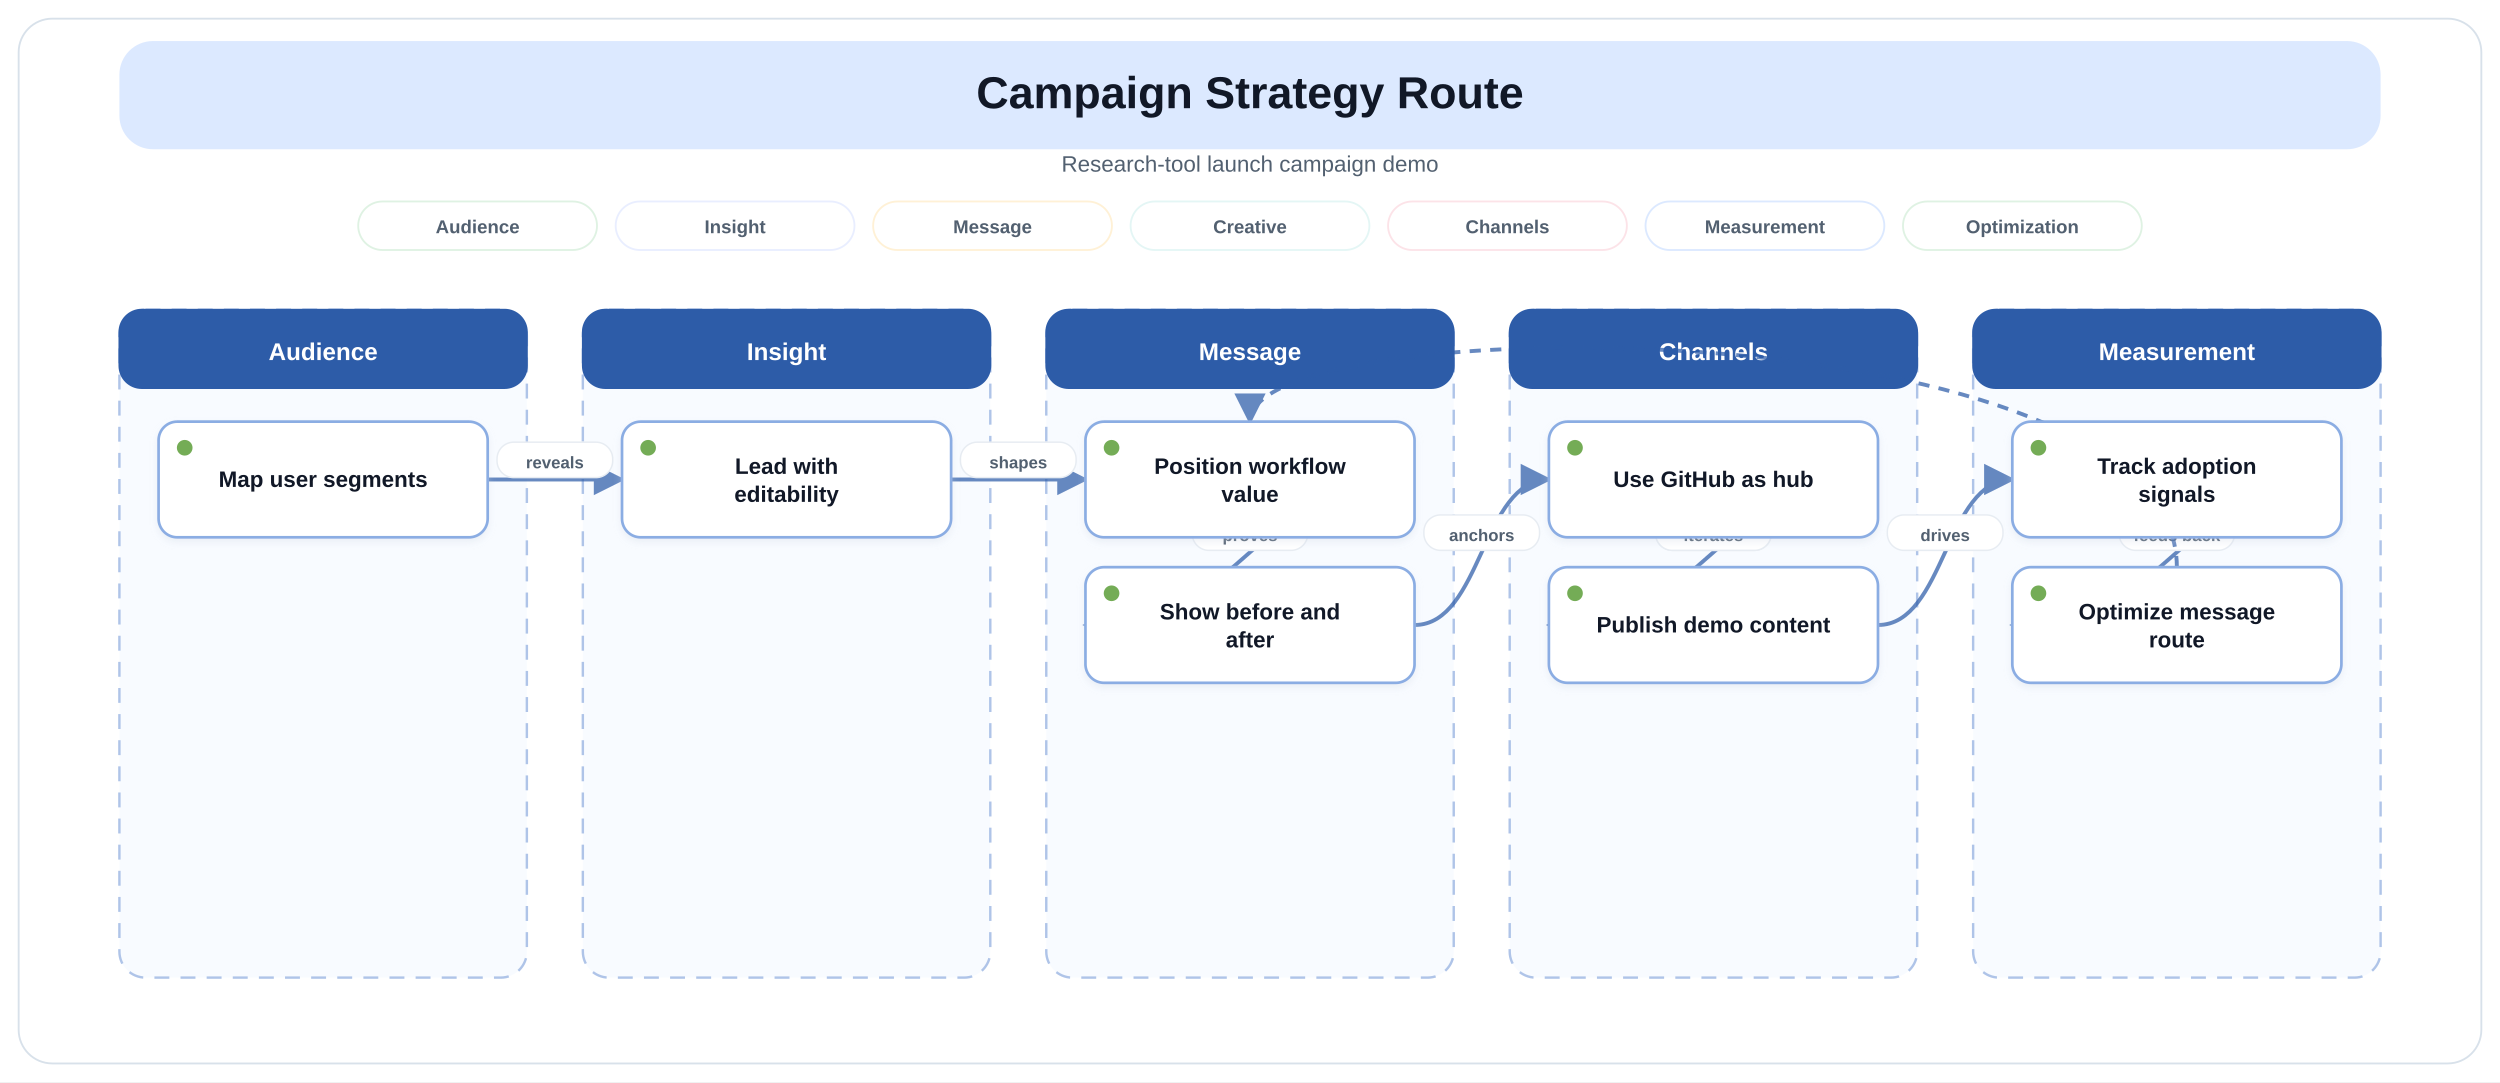
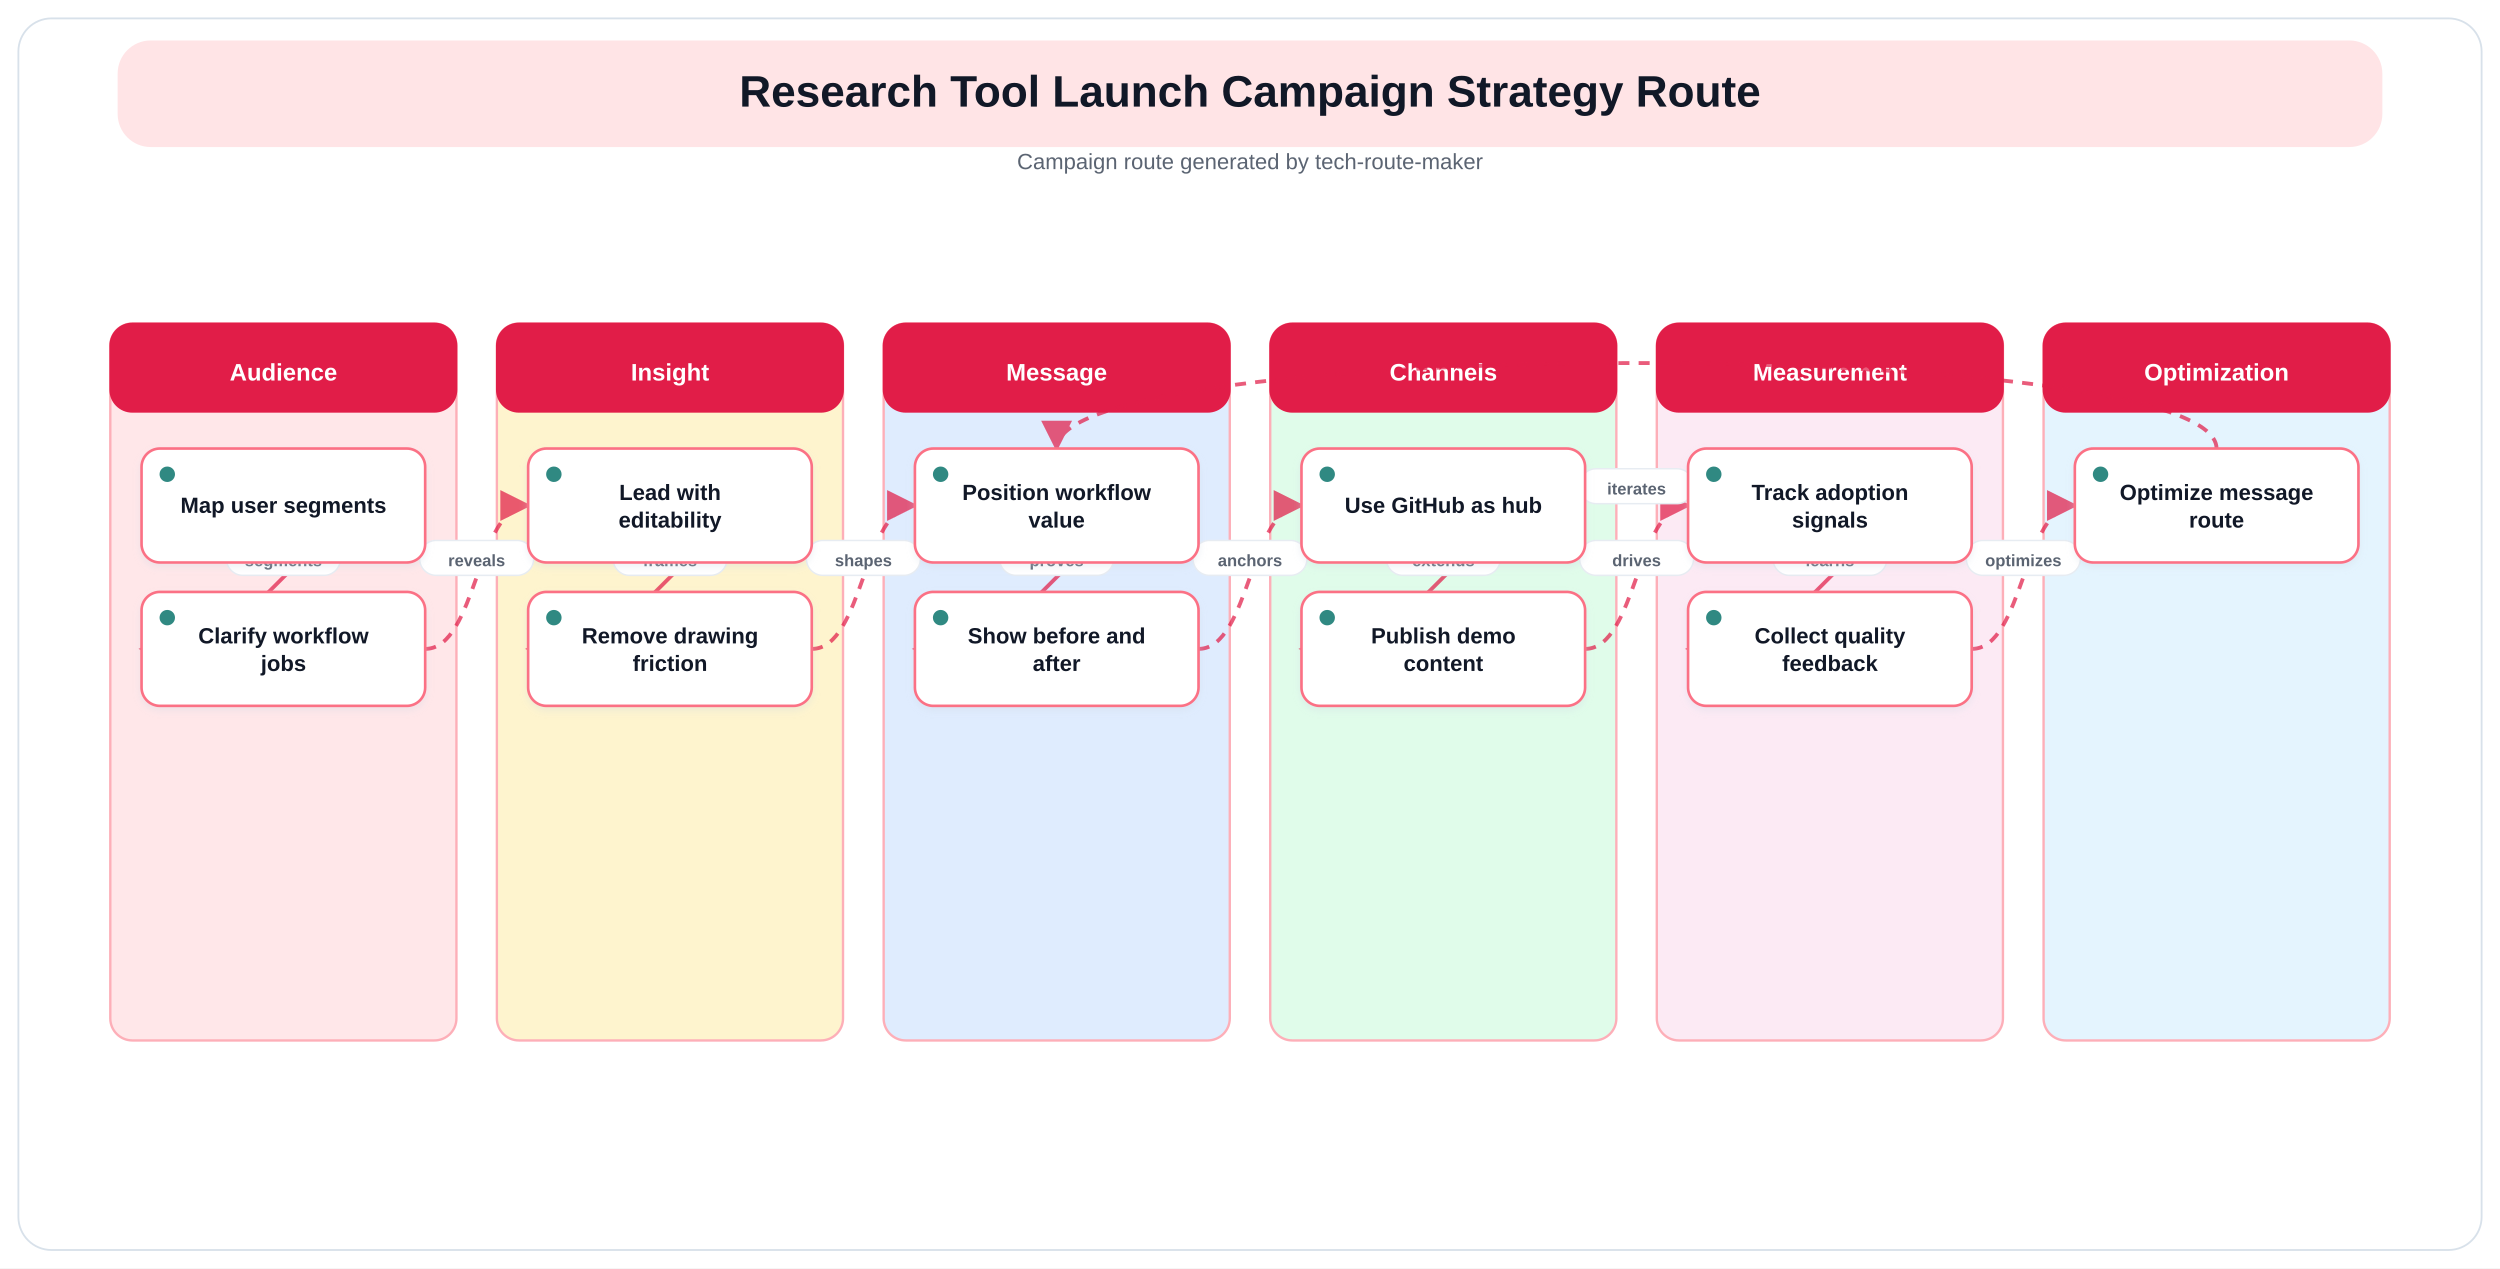
- <svg xmlns="http://www.w3.org/2000/svg" width="1340" height="580" viewBox="0 0 1340 580">
+ <svg xmlns="http://www.w3.org/2000/svg" width="1360" height="690" viewBox="0 0 1360 690">
  <defs>
    <marker id="arrow" viewBox="0 0 10 10" refX="9" refY="5" markerWidth="8" markerHeight="8" orient="auto-start-reverse">
-       <path d="M 0 0 L 10 5 L 0 10 z" fill="#2D5CA8" />
+       <path d="M 0 0 L 10 5 L 0 10 z" fill="#E11D48" />
    </marker>
    <filter id="softShadow" x="-20%" y="-20%" width="140%" height="140%">
      <feDropShadow dx="0" dy="2" stdDeviation="2" flood-color="#CBD5E1" flood-opacity="0.32" />
    </filter>
  </defs>
  <rect width="100%" height="100%" fill="#FFFFFF" />
-   <rect x="10.0" y="10.0" width="1320.0" height="560.0" rx="18" fill="none" stroke="#D8E1EA" stroke-width="1.0" />
-   <rect x="64.0" y="22.0" width="1212.0" height="58.0" rx="18" fill="#DCE9FF" stroke="none" stroke-width="1.5" />
-   <text x="670.0" y="58.0" text-anchor="middle" font-size="24" font-family="Arial, Helvetica, sans-serif" font-weight="700" fill="#111827">Campaign Strategy Route</text>
-   <text x="670.0" y="92.0" text-anchor="middle" font-size="12" font-family="Arial, Helvetica, sans-serif" font-weight="400" fill="#526070">Research-tool launch campaign demo</text>
-   <rect x="192.0" y="108.0" width="128.0" height="26.0" rx="13" fill="#FFFFFF" stroke="#DFF2E3" stroke-width="1.0" />
-   <text x="256.0" y="125.0" text-anchor="middle" font-size="10" font-family="Arial, Helvetica, sans-serif" font-weight="600" fill="#526070">Audience</text>
-   <rect x="330.0" y="108.0" width="128.0" height="26.0" rx="13" fill="#FFFFFF" stroke="#E9EEFF" stroke-width="1.0" />
-   <text x="394.0" y="125.0" text-anchor="middle" font-size="10" font-family="Arial, Helvetica, sans-serif" font-weight="600" fill="#526070">Insight</text>
-   <rect x="468.0" y="108.0" width="128.0" height="26.0" rx="13" fill="#FFFFFF" stroke="#FFF1D6" stroke-width="1.0" />
-   <text x="532.0" y="125.0" text-anchor="middle" font-size="10" font-family="Arial, Helvetica, sans-serif" font-weight="600" fill="#526070">Message</text>
-   <rect x="606.0" y="108.0" width="128.0" height="26.0" rx="13" fill="#FFFFFF" stroke="#E4F6F5" stroke-width="1.0" />
-   <text x="670.0" y="125.0" text-anchor="middle" font-size="10" font-family="Arial, Helvetica, sans-serif" font-weight="600" fill="#526070">Creative</text>
-   <rect x="744.0" y="108.0" width="128.0" height="26.0" rx="13" fill="#FFFFFF" stroke="#FCE3E8" stroke-width="1.0" />
-   <text x="808.0" y="125.0" text-anchor="middle" font-size="10" font-family="Arial, Helvetica, sans-serif" font-weight="600" fill="#526070">Channels</text>
-   <rect x="882.0" y="108.0" width="128.0" height="26.0" rx="13" fill="#FFFFFF" stroke="#DCE9FF" stroke-width="1.0" />
-   <text x="946.0" y="125.0" text-anchor="middle" font-size="10" font-family="Arial, Helvetica, sans-serif" font-weight="600" fill="#526070">Measurement</text>
-   <rect x="1020.0" y="108.0" width="128.0" height="26.0" rx="13" fill="#FFFFFF" stroke="#DFF2E3" stroke-width="1.0" />
-   <text x="1084.0" y="125.0" text-anchor="middle" font-size="10" font-family="Arial, Helvetica, sans-serif" font-weight="600" fill="#526070">Optimization</text>
-   <rect x="64.0" y="166.0" width="218.4" height="358.0" rx="14" fill="#F8FBFF" stroke="#AFC4E8" stroke-width="1.3" stroke-dasharray="8 6" />
-   <rect x="64.0" y="166.0" width="218.4" height="42.0" rx="12" fill="#2D5CA8" stroke="#2D5CA8" stroke-width="1.0" />
-   <text x="173.2" y="193.0" text-anchor="middle" font-size="13" font-family="Arial, Helvetica, sans-serif" font-weight="700" fill="#FFFFFF">Audience</text>
-   <rect x="312.4" y="166.0" width="218.4" height="358.0" rx="14" fill="#F8FBFF" stroke="#AFC4E8" stroke-width="1.3" stroke-dasharray="8 6" />
-   <rect x="312.4" y="166.0" width="218.4" height="42.0" rx="12" fill="#2D5CA8" stroke="#2D5CA8" stroke-width="1.0" />
-   <text x="421.6" y="193.0" text-anchor="middle" font-size="13" font-family="Arial, Helvetica, sans-serif" font-weight="700" fill="#FFFFFF">Insight</text>
-   <rect x="560.8" y="166.0" width="218.4" height="358.0" rx="14" fill="#F8FBFF" stroke="#AFC4E8" stroke-width="1.3" stroke-dasharray="8 6" />
-   <rect x="560.8" y="166.0" width="218.4" height="42.0" rx="12" fill="#2D5CA8" stroke="#2D5CA8" stroke-width="1.0" />
-   <text x="670.0" y="193.0" text-anchor="middle" font-size="13" font-family="Arial, Helvetica, sans-serif" font-weight="700" fill="#FFFFFF">Message</text>
-   <rect x="809.2" y="166.0" width="218.4" height="358.0" rx="14" fill="#F8FBFF" stroke="#AFC4E8" stroke-width="1.3" stroke-dasharray="8 6" />
-   <rect x="809.2" y="166.0" width="218.4" height="42.0" rx="12" fill="#2D5CA8" stroke="#2D5CA8" stroke-width="1.0" />
-   <text x="918.4" y="193.0" text-anchor="middle" font-size="13" font-family="Arial, Helvetica, sans-serif" font-weight="700" fill="#FFFFFF">Channels</text>
-   <rect x="1057.6" y="166.0" width="218.4" height="358.0" rx="14" fill="#F8FBFF" stroke="#AFC4E8" stroke-width="1.3" stroke-dasharray="8 6" />
-   <rect x="1057.6" y="166.0" width="218.4" height="42.0" rx="12" fill="#2D5CA8" stroke="#2D5CA8" stroke-width="1.0" />
-   <text x="1166.8" y="193.0" text-anchor="middle" font-size="13" font-family="Arial, Helvetica, sans-serif" font-weight="700" fill="#FFFFFF">Measurement</text>
-   <path d="M 261.4 257.0 C 297.4 257.0, 297.4 257.0, 333.4 257.0" fill="none" stroke="#2D5CA8" stroke-width="2.1" marker-end="url(#arrow)" opacity="0.72" />
-   <rect x="266.4" y="237.0" width="62.0" height="19.0" rx="9" fill="#FFFFFF" stroke="#E7ECF2" stroke-width="0.8" />
-   <text x="297.4" y="251.0" text-anchor="middle" font-size="9" font-family="Arial, Helvetica, sans-serif" font-weight="600" fill="#526070">reveals</text>
-   <path d="M 509.8 257.0 C 545.8 257.0, 545.8 257.0, 581.8 257.0" fill="none" stroke="#2D5CA8" stroke-width="2.1" marker-end="url(#arrow)" opacity="0.72" />
-   <rect x="514.8" y="237.0" width="62.0" height="19.0" rx="9" fill="#FFFFFF" stroke="#E7ECF2" stroke-width="0.8" />
-   <text x="545.8" y="251.0" text-anchor="middle" font-size="9" font-family="Arial, Helvetica, sans-serif" font-weight="600" fill="#526070">shapes</text>
-   <path d="M 758.2 257.0 C 670.0 257.0, 670.0 335.0, 581.8 335.0" fill="none" stroke="#2D5CA8" stroke-width="2.1" marker-end="url(#arrow)" opacity="0.72" />
-   <rect x="639.0" y="276.0" width="62.0" height="19.0" rx="9" fill="#FFFFFF" stroke="#E7ECF2" stroke-width="0.8" />
-   <text x="670.0" y="290.0" text-anchor="middle" font-size="9" font-family="Arial, Helvetica, sans-serif" font-weight="600" fill="#526070">proves</text>
-   <path d="M 758.2 335.0 C 794.2 335.0, 794.2 257.0, 830.2 257.0" fill="none" stroke="#2D5CA8" stroke-width="2.1" marker-end="url(#arrow)" opacity="0.72" />
-   <rect x="763.2" y="276.0" width="62.0" height="19.0" rx="9" fill="#FFFFFF" stroke="#E7ECF2" stroke-width="0.8" />
-   <text x="794.2" y="290.0" text-anchor="middle" font-size="9" font-family="Arial, Helvetica, sans-serif" font-weight="600" fill="#526070">anchors</text>
-   <path d="M 1006.6 257.0 C 918.4 257.0, 918.4 335.0, 830.2 335.0" fill="none" stroke="#2D5CA8" stroke-width="2.1" marker-end="url(#arrow)" opacity="0.72" />
-   <rect x="887.4" y="276.0" width="62.0" height="19.0" rx="9" fill="#FFFFFF" stroke="#E7ECF2" stroke-width="0.8" />
-   <text x="918.4" y="290.0" text-anchor="middle" font-size="9" font-family="Arial, Helvetica, sans-serif" font-weight="600" fill="#526070">extends</text>
-   <path d="M 1006.6 335.0 C 1042.6 335.0, 1042.6 257.0, 1078.6 257.0" fill="none" stroke="#2D5CA8" stroke-width="2.1" marker-end="url(#arrow)" opacity="0.72" />
-   <rect x="1011.6" y="276.0" width="62.0" height="19.0" rx="9" fill="#FFFFFF" stroke="#E7ECF2" stroke-width="0.8" />
-   <text x="1042.6" y="290.0" text-anchor="middle" font-size="9" font-family="Arial, Helvetica, sans-serif" font-weight="600" fill="#526070">drives</text>
-   <path d="M 1255.0 257.0 C 1166.8 257.0, 1166.8 335.0, 1078.6 335.0" fill="none" stroke="#2D5CA8" stroke-width="2.1" marker-end="url(#arrow)" opacity="0.72" />
-   <rect x="1135.8" y="276.0" width="62.0" height="19.0" rx="9" fill="#FFFFFF" stroke="#E7ECF2" stroke-width="0.8" />
-   <text x="1166.8" y="290.0" text-anchor="middle" font-size="9" font-family="Arial, Helvetica, sans-serif" font-weight="600" fill="#526070">feeds back</text>
-   <path d="M 1166.8 304.0 C 1166.8 164.0, 670.0 164.0, 670.0 226.0" fill="none" stroke="#2D5CA8" stroke-width="2.1" marker-end="url(#arrow)" opacity="0.72" stroke-dasharray="6 5" />
-   <rect x="887.4" y="276.0" width="62.0" height="19.0" rx="9" fill="#FFFFFF" stroke="#E7ECF2" stroke-width="0.8" />
-   <text x="918.4" y="290.0" text-anchor="middle" font-size="9" font-family="Arial, Helvetica, sans-serif" font-weight="600" fill="#526070">iterates</text>
+   <rect x="10.0" y="10.0" width="1340.0" height="670.0" rx="18" fill="none" stroke="#D8E1EA" stroke-width="1.0" />
+   <rect x="64.0" y="22.0" width="1232.0" height="58.0" rx="18" fill="#FFE4E6" stroke="none" stroke-width="1.5" />
+   <text x="680.0" y="58.0" text-anchor="middle" font-size="24" font-family="Arial, Helvetica, sans-serif" font-weight="700" fill="#111827">Research Tool Launch Campaign Strategy Route</text>
+   <text x="680.0" y="92.0" text-anchor="middle" font-size="12" font-family="Arial, Helvetica, sans-serif" font-weight="400" fill="#5B6472">Campaign route generated by tech-route-maker</text>
+   <rect x="60.0" y="176.0" width="188.3" height="390.0" rx="12" fill="#FFE4E6" stroke="#FDA4AF" stroke-width="1.3" opacity="0.88" />
+   <rect x="60.0" y="176.0" width="188.3" height="48.0" rx="12" fill="#E11D48" stroke="#E11D48" stroke-width="1.0" />
+   <text x="154.2" y="207.0" text-anchor="middle" font-size="13" font-family="Arial, Helvetica, sans-serif" font-weight="700" fill="#FFFFFF">Audience</text>
+   <rect x="270.3" y="176.0" width="188.3" height="390.0" rx="12" fill="#FEF3C7" stroke="#FDA4AF" stroke-width="1.3" opacity="0.88" />
+   <rect x="270.3" y="176.0" width="188.3" height="48.0" rx="12" fill="#E11D48" stroke="#E11D48" stroke-width="1.0" />
+   <text x="364.5" y="207.0" text-anchor="middle" font-size="13" font-family="Arial, Helvetica, sans-serif" font-weight="700" fill="#FFFFFF">Insight</text>
+   <rect x="480.7" y="176.0" width="188.3" height="390.0" rx="12" fill="#DBEAFE" stroke="#FDA4AF" stroke-width="1.3" opacity="0.88" />
+   <rect x="480.7" y="176.0" width="188.3" height="48.0" rx="12" fill="#E11D48" stroke="#E11D48" stroke-width="1.0" />
+   <text x="574.8" y="207.0" text-anchor="middle" font-size="13" font-family="Arial, Helvetica, sans-serif" font-weight="700" fill="#FFFFFF">Message</text>
+   <rect x="691.0" y="176.0" width="188.3" height="390.0" rx="12" fill="#DCFCE7" stroke="#FDA4AF" stroke-width="1.3" opacity="0.88" />
+   <rect x="691.0" y="176.0" width="188.3" height="48.0" rx="12" fill="#E11D48" stroke="#E11D48" stroke-width="1.0" />
+   <text x="785.2" y="207.0" text-anchor="middle" font-size="13" font-family="Arial, Helvetica, sans-serif" font-weight="700" fill="#FFFFFF">Channels</text>
+   <rect x="901.3" y="176.0" width="188.3" height="390.0" rx="12" fill="#FCE7F3" stroke="#FDA4AF" stroke-width="1.3" opacity="0.88" />
+   <rect x="901.3" y="176.0" width="188.3" height="48.0" rx="12" fill="#E11D48" stroke="#E11D48" stroke-width="1.0" />
+   <text x="995.5" y="207.0" text-anchor="middle" font-size="13" font-family="Arial, Helvetica, sans-serif" font-weight="700" fill="#FFFFFF">Measurement</text>
+   <rect x="1111.7" y="176.0" width="188.3" height="390.0" rx="12" fill="#E0F2FE" stroke="#FDA4AF" stroke-width="1.3" opacity="0.88" />
+   <rect x="1111.7" y="176.0" width="188.3" height="48.0" rx="12" fill="#E11D48" stroke="#E11D48" stroke-width="1.0" />
+   <text x="1205.8" y="207.0" text-anchor="middle" font-size="13" font-family="Arial, Helvetica, sans-serif" font-weight="700" fill="#FFFFFF">Optimization</text>
+   <path d="M 231.3 275.0 C 154.2 275.0, 154.2 353.0, 77.0 353.0" fill="none" stroke="#E11D48" stroke-width="2.1" marker-end="url(#arrow)" opacity="0.72" />
+   <rect x="123.2" y="294.0" width="62.0" height="19.0" rx="9" fill="#FFFFFF" stroke="#E7ECF2" stroke-width="0.8" />
+   <text x="154.2" y="308.0" text-anchor="middle" font-size="9" font-family="Arial, Helvetica, sans-serif" font-weight="600" fill="#5B6472">segments</text>
+   <path d="M 231.3 353.0 C 259.3 353.0, 259.3 275.0, 287.3 275.0" fill="none" stroke="#E11D48" stroke-width="2.1" marker-end="url(#arrow)" opacity="0.72" stroke-dasharray="6 5" />
+   <rect x="228.3" y="294.0" width="62.0" height="19.0" rx="9" fill="#FFFFFF" stroke="#E7ECF2" stroke-width="0.8" />
+   <text x="259.3" y="308.0" text-anchor="middle" font-size="9" font-family="Arial, Helvetica, sans-serif" font-weight="600" fill="#5B6472">reveals</text>
+   <path d="M 441.7 275.0 C 364.5 275.0, 364.5 353.0, 287.3 353.0" fill="none" stroke="#E11D48" stroke-width="2.1" marker-end="url(#arrow)" opacity="0.72" />
+   <rect x="333.5" y="294.0" width="62.0" height="19.0" rx="9" fill="#FFFFFF" stroke="#E7ECF2" stroke-width="0.8" />
+   <text x="364.5" y="308.0" text-anchor="middle" font-size="9" font-family="Arial, Helvetica, sans-serif" font-weight="600" fill="#5B6472">frames</text>
+   <path d="M 441.7 353.0 C 469.7 353.0, 469.7 275.0, 497.7 275.0" fill="none" stroke="#E11D48" stroke-width="2.1" marker-end="url(#arrow)" opacity="0.72" stroke-dasharray="6 5" />
+   <rect x="438.7" y="294.0" width="62.0" height="19.0" rx="9" fill="#FFFFFF" stroke="#E7ECF2" stroke-width="0.8" />
+   <text x="469.7" y="308.0" text-anchor="middle" font-size="9" font-family="Arial, Helvetica, sans-serif" font-weight="600" fill="#5B6472">shapes</text>
+   <path d="M 652.0 275.0 C 574.8 275.0, 574.8 353.0, 497.7 353.0" fill="none" stroke="#E11D48" stroke-width="2.1" marker-end="url(#arrow)" opacity="0.72" />
+   <rect x="543.8" y="294.0" width="62.0" height="19.0" rx="9" fill="#FFFFFF" stroke="#E7ECF2" stroke-width="0.8" />
+   <text x="574.8" y="308.0" text-anchor="middle" font-size="9" font-family="Arial, Helvetica, sans-serif" font-weight="600" fill="#5B6472">proves</text>
+   <path d="M 652.0 353.0 C 680.0 353.0, 680.0 275.0, 708.0 275.0" fill="none" stroke="#E11D48" stroke-width="2.1" marker-end="url(#arrow)" opacity="0.72" stroke-dasharray="6 5" />
+   <rect x="649.0" y="294.0" width="62.0" height="19.0" rx="9" fill="#FFFFFF" stroke="#E7ECF2" stroke-width="0.8" />
+   <text x="680.0" y="308.0" text-anchor="middle" font-size="9" font-family="Arial, Helvetica, sans-serif" font-weight="600" fill="#5B6472">anchors</text>
+   <path d="M 862.3 275.0 C 785.2 275.0, 785.2 353.0, 708.0 353.0" fill="none" stroke="#E11D48" stroke-width="2.1" marker-end="url(#arrow)" opacity="0.72" />
+   <rect x="754.2" y="294.0" width="62.0" height="19.0" rx="9" fill="#FFFFFF" stroke="#E7ECF2" stroke-width="0.8" />
+   <text x="785.2" y="308.0" text-anchor="middle" font-size="9" font-family="Arial, Helvetica, sans-serif" font-weight="600" fill="#5B6472">extends</text>
+   <path d="M 862.3 353.0 C 890.3 353.0, 890.3 275.0, 918.3 275.0" fill="none" stroke="#E11D48" stroke-width="2.1" marker-end="url(#arrow)" opacity="0.72" stroke-dasharray="6 5" />
+   <rect x="859.3" y="294.0" width="62.0" height="19.0" rx="9" fill="#FFFFFF" stroke="#E7ECF2" stroke-width="0.8" />
+   <text x="890.3" y="308.0" text-anchor="middle" font-size="9" font-family="Arial, Helvetica, sans-serif" font-weight="600" fill="#5B6472">drives</text>
+   <path d="M 1072.7 275.0 C 995.5 275.0, 995.5 353.0, 918.3 353.0" fill="none" stroke="#E11D48" stroke-width="2.1" marker-end="url(#arrow)" opacity="0.72" />
+   <rect x="964.5" y="294.0" width="62.0" height="19.0" rx="9" fill="#FFFFFF" stroke="#E7ECF2" stroke-width="0.8" />
+   <text x="995.5" y="308.0" text-anchor="middle" font-size="9" font-family="Arial, Helvetica, sans-serif" font-weight="600" fill="#5B6472">learns</text>
+   <path d="M 1072.7 353.0 C 1100.7 353.0, 1100.7 275.0, 1128.7 275.0" fill="none" stroke="#E11D48" stroke-width="2.1" marker-end="url(#arrow)" opacity="0.72" stroke-dasharray="6 5" />
+   <rect x="1069.7" y="294.0" width="62.0" height="19.0" rx="9" fill="#FFFFFF" stroke="#E7ECF2" stroke-width="0.8" />
+   <text x="1100.7" y="308.0" text-anchor="middle" font-size="9" font-family="Arial, Helvetica, sans-serif" font-weight="600" fill="#5B6472">optimizes</text>
+   <path d="M 1205.8 244.0 C 1205.8 182.0, 574.8 182.0, 574.8 244.0" fill="none" stroke="#E11D48" stroke-width="2.1" marker-end="url(#arrow)" opacity="0.72" stroke-dasharray="6 5" />
+   <rect x="859.3" y="255.0" width="62.0" height="19.0" rx="9" fill="#FFFFFF" stroke="#E7ECF2" stroke-width="0.8" />
+   <text x="890.3" y="269.0" text-anchor="middle" font-size="9" font-family="Arial, Helvetica, sans-serif" font-weight="600" fill="#5B6472">iterates</text>
  <g class="node" data-node="audience_segments" style="cursor:pointer">
-     <rect x="85.0" y="226.0" width="176.4" height="62.0" rx="10" fill="#FFFFFF" stroke="#8BADE3" stroke-width="1.45" filter="url(#softShadow)" />
-     <circle cx="99.0" cy="240.0" r="4.2" fill="#5E9F3B" opacity="0.86" />
-     <text x="173.2" y="261.0" text-anchor="middle" font-size="12" font-family="Arial, Helvetica, sans-serif" font-weight="600" fill="#111827">Map user segments</text>
+     <rect x="77.0" y="244.0" width="154.3" height="62.0" rx="10" fill="#FFFFFF" stroke="#FB7185" stroke-width="1.45" filter="url(#softShadow)" />
+     <circle cx="91.0" cy="258.0" r="4.2" fill="#0F766E" opacity="0.86" />
+     <text x="154.2" y="279.0" text-anchor="middle" font-size="12" font-family="Arial, Helvetica, sans-serif" font-weight="600" fill="#111827">Map user segments</text>
+   </g>
+   <g class="node" data-node="audience_jobs" style="cursor:pointer">
+     <rect x="77.0" y="322.0" width="154.3" height="62.0" rx="10" fill="#FFFFFF" stroke="#FB7185" stroke-width="1.45" filter="url(#softShadow)" />
+     <circle cx="91.0" cy="336.0" r="4.2" fill="#0F766E" opacity="0.86" />
+     <text x="154.2" y="350.0" text-anchor="middle" font-size="12" font-family="Arial, Helvetica, sans-serif" font-weight="600" fill="#111827">Clarify workflow</text>
+     <text x="154.2" y="365.0" text-anchor="middle" font-size="12" font-family="Arial, Helvetica, sans-serif" font-weight="600" fill="#111827">jobs</text>
  </g>
  <g class="node" data-node="insight_editable" style="cursor:pointer">
-     <rect x="333.4" y="226.0" width="176.4" height="62.0" rx="10" fill="#FFFFFF" stroke="#8BADE3" stroke-width="1.45" filter="url(#softShadow)" />
-     <circle cx="347.4" cy="240.0" r="4.2" fill="#5E9F3B" opacity="0.86" />
-     <text x="421.6" y="254.0" text-anchor="middle" font-size="12" font-family="Arial, Helvetica, sans-serif" font-weight="600" fill="#111827">Lead with</text>
-     <text x="421.6" y="269.0" text-anchor="middle" font-size="12" font-family="Arial, Helvetica, sans-serif" font-weight="600" fill="#111827">editability</text>
+     <rect x="287.3" y="244.0" width="154.3" height="62.0" rx="10" fill="#FFFFFF" stroke="#FB7185" stroke-width="1.45" filter="url(#softShadow)" />
+     <circle cx="301.3" cy="258.0" r="4.2" fill="#0F766E" opacity="0.86" />
+     <text x="364.5" y="272.0" text-anchor="middle" font-size="12" font-family="Arial, Helvetica, sans-serif" font-weight="600" fill="#111827">Lead with</text>
+     <text x="364.5" y="287.0" text-anchor="middle" font-size="12" font-family="Arial, Helvetica, sans-serif" font-weight="600" fill="#111827">editability</text>
+   </g>
+   <g class="node" data-node="insight_friction" style="cursor:pointer">
+     <rect x="287.3" y="322.0" width="154.3" height="62.0" rx="10" fill="#FFFFFF" stroke="#FB7185" stroke-width="1.45" filter="url(#softShadow)" />
+     <circle cx="301.3" cy="336.0" r="4.2" fill="#0F766E" opacity="0.86" />
+     <text x="364.5" y="350.0" text-anchor="middle" font-size="12" font-family="Arial, Helvetica, sans-serif" font-weight="600" fill="#111827">Remove drawing</text>
+     <text x="364.5" y="365.0" text-anchor="middle" font-size="12" font-family="Arial, Helvetica, sans-serif" font-weight="600" fill="#111827">friction</text>
  </g>
  <g class="node" data-node="message_positioning" style="cursor:pointer">
-     <rect x="581.8" y="226.0" width="176.4" height="62.0" rx="10" fill="#FFFFFF" stroke="#8BADE3" stroke-width="1.45" filter="url(#softShadow)" />
-     <circle cx="595.8" cy="240.0" r="4.2" fill="#5E9F3B" opacity="0.86" />
-     <text x="670.0" y="254.0" text-anchor="middle" font-size="12" font-family="Arial, Helvetica, sans-serif" font-weight="600" fill="#111827">Position workflow</text>
-     <text x="670.0" y="269.0" text-anchor="middle" font-size="12" font-family="Arial, Helvetica, sans-serif" font-weight="600" fill="#111827">value</text>
+     <rect x="497.7" y="244.0" width="154.3" height="62.0" rx="10" fill="#FFFFFF" stroke="#FB7185" stroke-width="1.45" filter="url(#softShadow)" />
+     <circle cx="511.7" cy="258.0" r="4.2" fill="#0F766E" opacity="0.86" />
+     <text x="574.8" y="272.0" text-anchor="middle" font-size="12" font-family="Arial, Helvetica, sans-serif" font-weight="600" fill="#111827">Position workflow</text>
+     <text x="574.8" y="287.0" text-anchor="middle" font-size="12" font-family="Arial, Helvetica, sans-serif" font-weight="600" fill="#111827">value</text>
  </g>
  <g class="node" data-node="message_proof" style="cursor:pointer">
-     <rect x="581.8" y="304.0" width="176.4" height="62.0" rx="10" fill="#FFFFFF" stroke="#8BADE3" stroke-width="1.45" filter="url(#softShadow)" />
-     <circle cx="595.8" cy="318.0" r="4.2" fill="#5E9F3B" opacity="0.86" />
-     <text x="670.0" y="332.0" text-anchor="middle" font-size="12" font-family="Arial, Helvetica, sans-serif" font-weight="600" fill="#111827">Show before and</text>
-     <text x="670.0" y="347.0" text-anchor="middle" font-size="12" font-family="Arial, Helvetica, sans-serif" font-weight="600" fill="#111827">after</text>
+     <rect x="497.7" y="322.0" width="154.3" height="62.0" rx="10" fill="#FFFFFF" stroke="#FB7185" stroke-width="1.45" filter="url(#softShadow)" />
+     <circle cx="511.7" cy="336.0" r="4.2" fill="#0F766E" opacity="0.86" />
+     <text x="574.8" y="350.0" text-anchor="middle" font-size="12" font-family="Arial, Helvetica, sans-serif" font-weight="600" fill="#111827">Show before and</text>
+     <text x="574.8" y="365.0" text-anchor="middle" font-size="12" font-family="Arial, Helvetica, sans-serif" font-weight="600" fill="#111827">after</text>
  </g>
  <g class="node" data-node="channels_github" style="cursor:pointer">
-     <rect x="830.2" y="226.0" width="176.4" height="62.0" rx="10" fill="#FFFFFF" stroke="#8BADE3" stroke-width="1.45" filter="url(#softShadow)" />
-     <circle cx="844.2" cy="240.0" r="4.2" fill="#5E9F3B" opacity="0.86" />
-     <text x="918.4" y="261.0" text-anchor="middle" font-size="12" font-family="Arial, Helvetica, sans-serif" font-weight="600" fill="#111827">Use GitHub as hub</text>
+     <rect x="708.0" y="244.0" width="154.3" height="62.0" rx="10" fill="#FFFFFF" stroke="#FB7185" stroke-width="1.45" filter="url(#softShadow)" />
+     <circle cx="722.0" cy="258.0" r="4.2" fill="#0F766E" opacity="0.86" />
+     <text x="785.2" y="279.0" text-anchor="middle" font-size="12" font-family="Arial, Helvetica, sans-serif" font-weight="600" fill="#111827">Use GitHub as hub</text>
  </g>
  <g class="node" data-node="channels_content" style="cursor:pointer">
-     <rect x="830.2" y="304.0" width="176.4" height="62.0" rx="10" fill="#FFFFFF" stroke="#8BADE3" stroke-width="1.45" filter="url(#softShadow)" />
-     <circle cx="844.2" cy="318.0" r="4.2" fill="#5E9F3B" opacity="0.86" />
-     <text x="918.4" y="339.0" text-anchor="middle" font-size="12" font-family="Arial, Helvetica, sans-serif" font-weight="600" fill="#111827">Publish demo content</text>
+     <rect x="708.0" y="322.0" width="154.3" height="62.0" rx="10" fill="#FFFFFF" stroke="#FB7185" stroke-width="1.45" filter="url(#softShadow)" />
+     <circle cx="722.0" cy="336.0" r="4.2" fill="#0F766E" opacity="0.86" />
+     <text x="785.2" y="350.0" text-anchor="middle" font-size="12" font-family="Arial, Helvetica, sans-serif" font-weight="600" fill="#111827">Publish demo</text>
+     <text x="785.2" y="365.0" text-anchor="middle" font-size="12" font-family="Arial, Helvetica, sans-serif" font-weight="600" fill="#111827">content</text>
  </g>
  <g class="node" data-node="measurement_metrics" style="cursor:pointer">
-     <rect x="1078.6" y="226.0" width="176.4" height="62.0" rx="10" fill="#FFFFFF" stroke="#8BADE3" stroke-width="1.45" filter="url(#softShadow)" />
-     <circle cx="1092.6" cy="240.0" r="4.2" fill="#5E9F3B" opacity="0.86" />
-     <text x="1166.8" y="254.0" text-anchor="middle" font-size="12" font-family="Arial, Helvetica, sans-serif" font-weight="600" fill="#111827">Track adoption</text>
-     <text x="1166.8" y="269.0" text-anchor="middle" font-size="12" font-family="Arial, Helvetica, sans-serif" font-weight="600" fill="#111827">signals</text>
+     <rect x="918.3" y="244.0" width="154.3" height="62.0" rx="10" fill="#FFFFFF" stroke="#FB7185" stroke-width="1.45" filter="url(#softShadow)" />
+     <circle cx="932.3" cy="258.0" r="4.2" fill="#0F766E" opacity="0.86" />
+     <text x="995.5" y="272.0" text-anchor="middle" font-size="12" font-family="Arial, Helvetica, sans-serif" font-weight="600" fill="#111827">Track adoption</text>
+     <text x="995.5" y="287.0" text-anchor="middle" font-size="12" font-family="Arial, Helvetica, sans-serif" font-weight="600" fill="#111827">signals</text>
  </g>
-   <g class="node" data-node="measurement_optimize" style="cursor:pointer">
-     <rect x="1078.6" y="304.0" width="176.4" height="62.0" rx="10" fill="#FFFFFF" stroke="#8BADE3" stroke-width="1.45" filter="url(#softShadow)" />
-     <circle cx="1092.6" cy="318.0" r="4.2" fill="#5E9F3B" opacity="0.86" />
-     <text x="1166.8" y="332.0" text-anchor="middle" font-size="12" font-family="Arial, Helvetica, sans-serif" font-weight="600" fill="#111827">Optimize message</text>
-     <text x="1166.8" y="347.0" text-anchor="middle" font-size="12" font-family="Arial, Helvetica, sans-serif" font-weight="600" fill="#111827">route</text>
+   <g class="node" data-node="measurement_feedback" style="cursor:pointer">
+     <rect x="918.3" y="322.0" width="154.3" height="62.0" rx="10" fill="#FFFFFF" stroke="#FB7185" stroke-width="1.45" filter="url(#softShadow)" />
+     <circle cx="932.3" cy="336.0" r="4.2" fill="#0F766E" opacity="0.86" />
+     <text x="995.5" y="350.0" text-anchor="middle" font-size="12" font-family="Arial, Helvetica, sans-serif" font-weight="600" fill="#111827">Collect quality</text>
+     <text x="995.5" y="365.0" text-anchor="middle" font-size="12" font-family="Arial, Helvetica, sans-serif" font-weight="600" fill="#111827">feedback</text>
+   </g>
+   <g class="node" data-node="optimization_route" style="cursor:pointer">
+     <rect x="1128.7" y="244.0" width="154.3" height="62.0" rx="10" fill="#FFFFFF" stroke="#FB7185" stroke-width="1.45" filter="url(#softShadow)" />
+     <circle cx="1142.7" cy="258.0" r="4.2" fill="#0F766E" opacity="0.86" />
+     <text x="1205.8" y="272.0" text-anchor="middle" font-size="12" font-family="Arial, Helvetica, sans-serif" font-weight="600" fill="#111827">Optimize message</text>
+     <text x="1205.8" y="287.0" text-anchor="middle" font-size="12" font-family="Arial, Helvetica, sans-serif" font-weight="600" fill="#111827">route</text>
  </g>
</svg>
